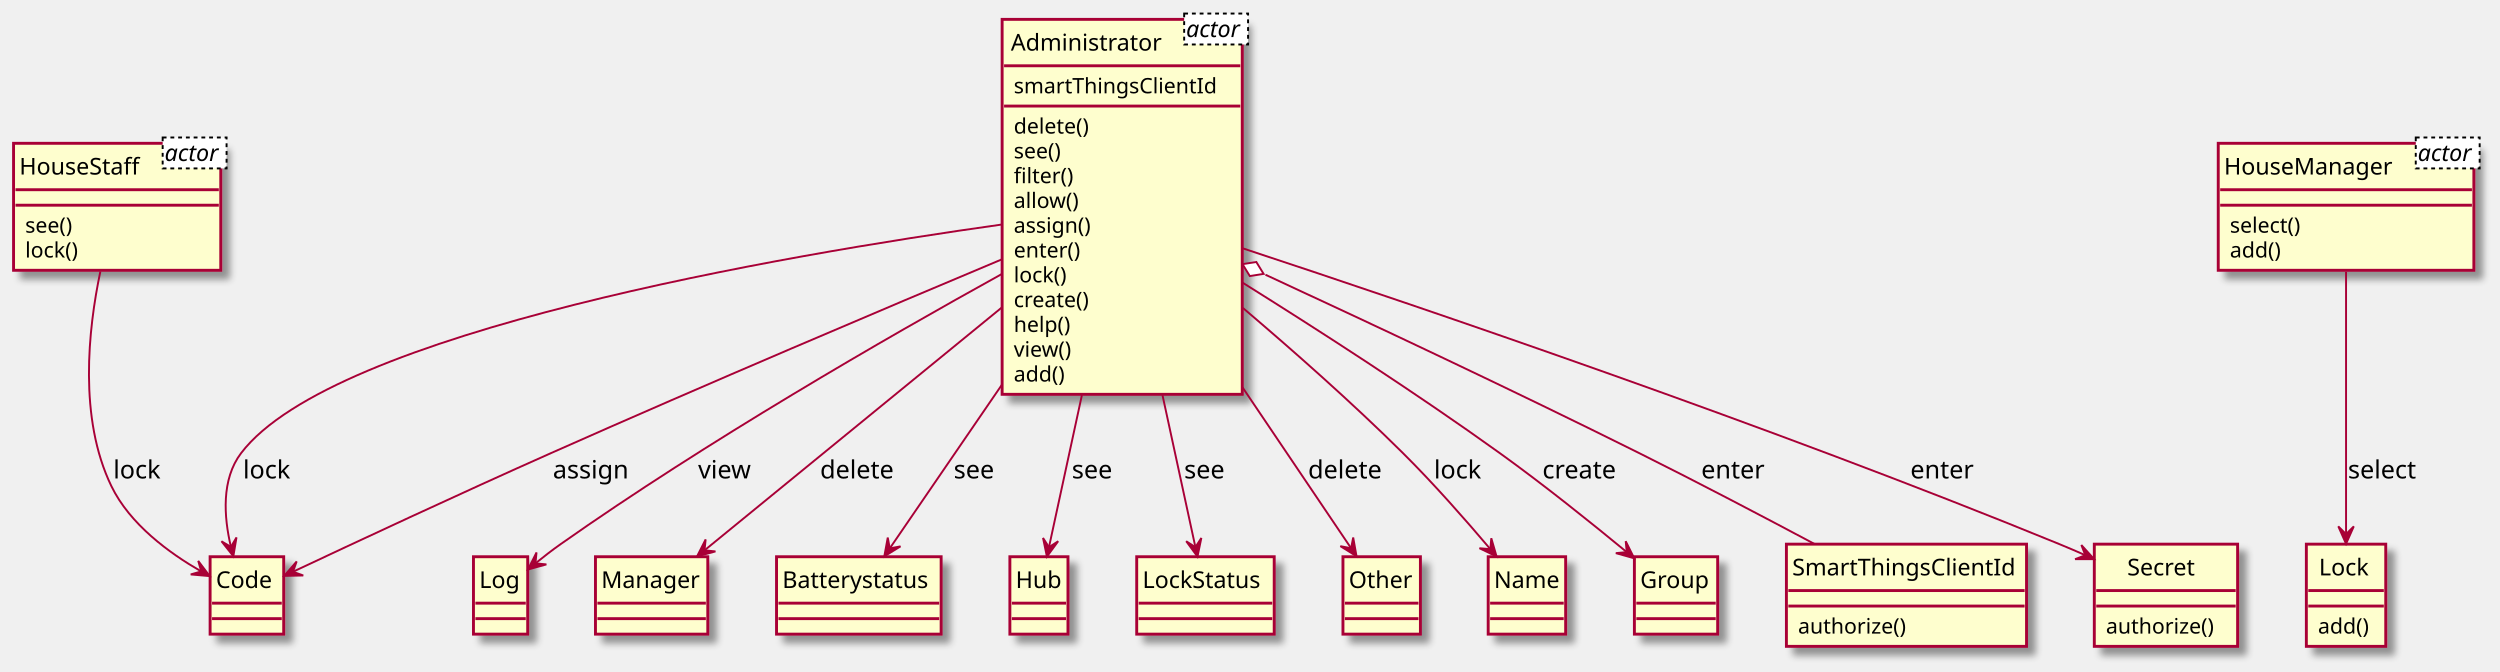
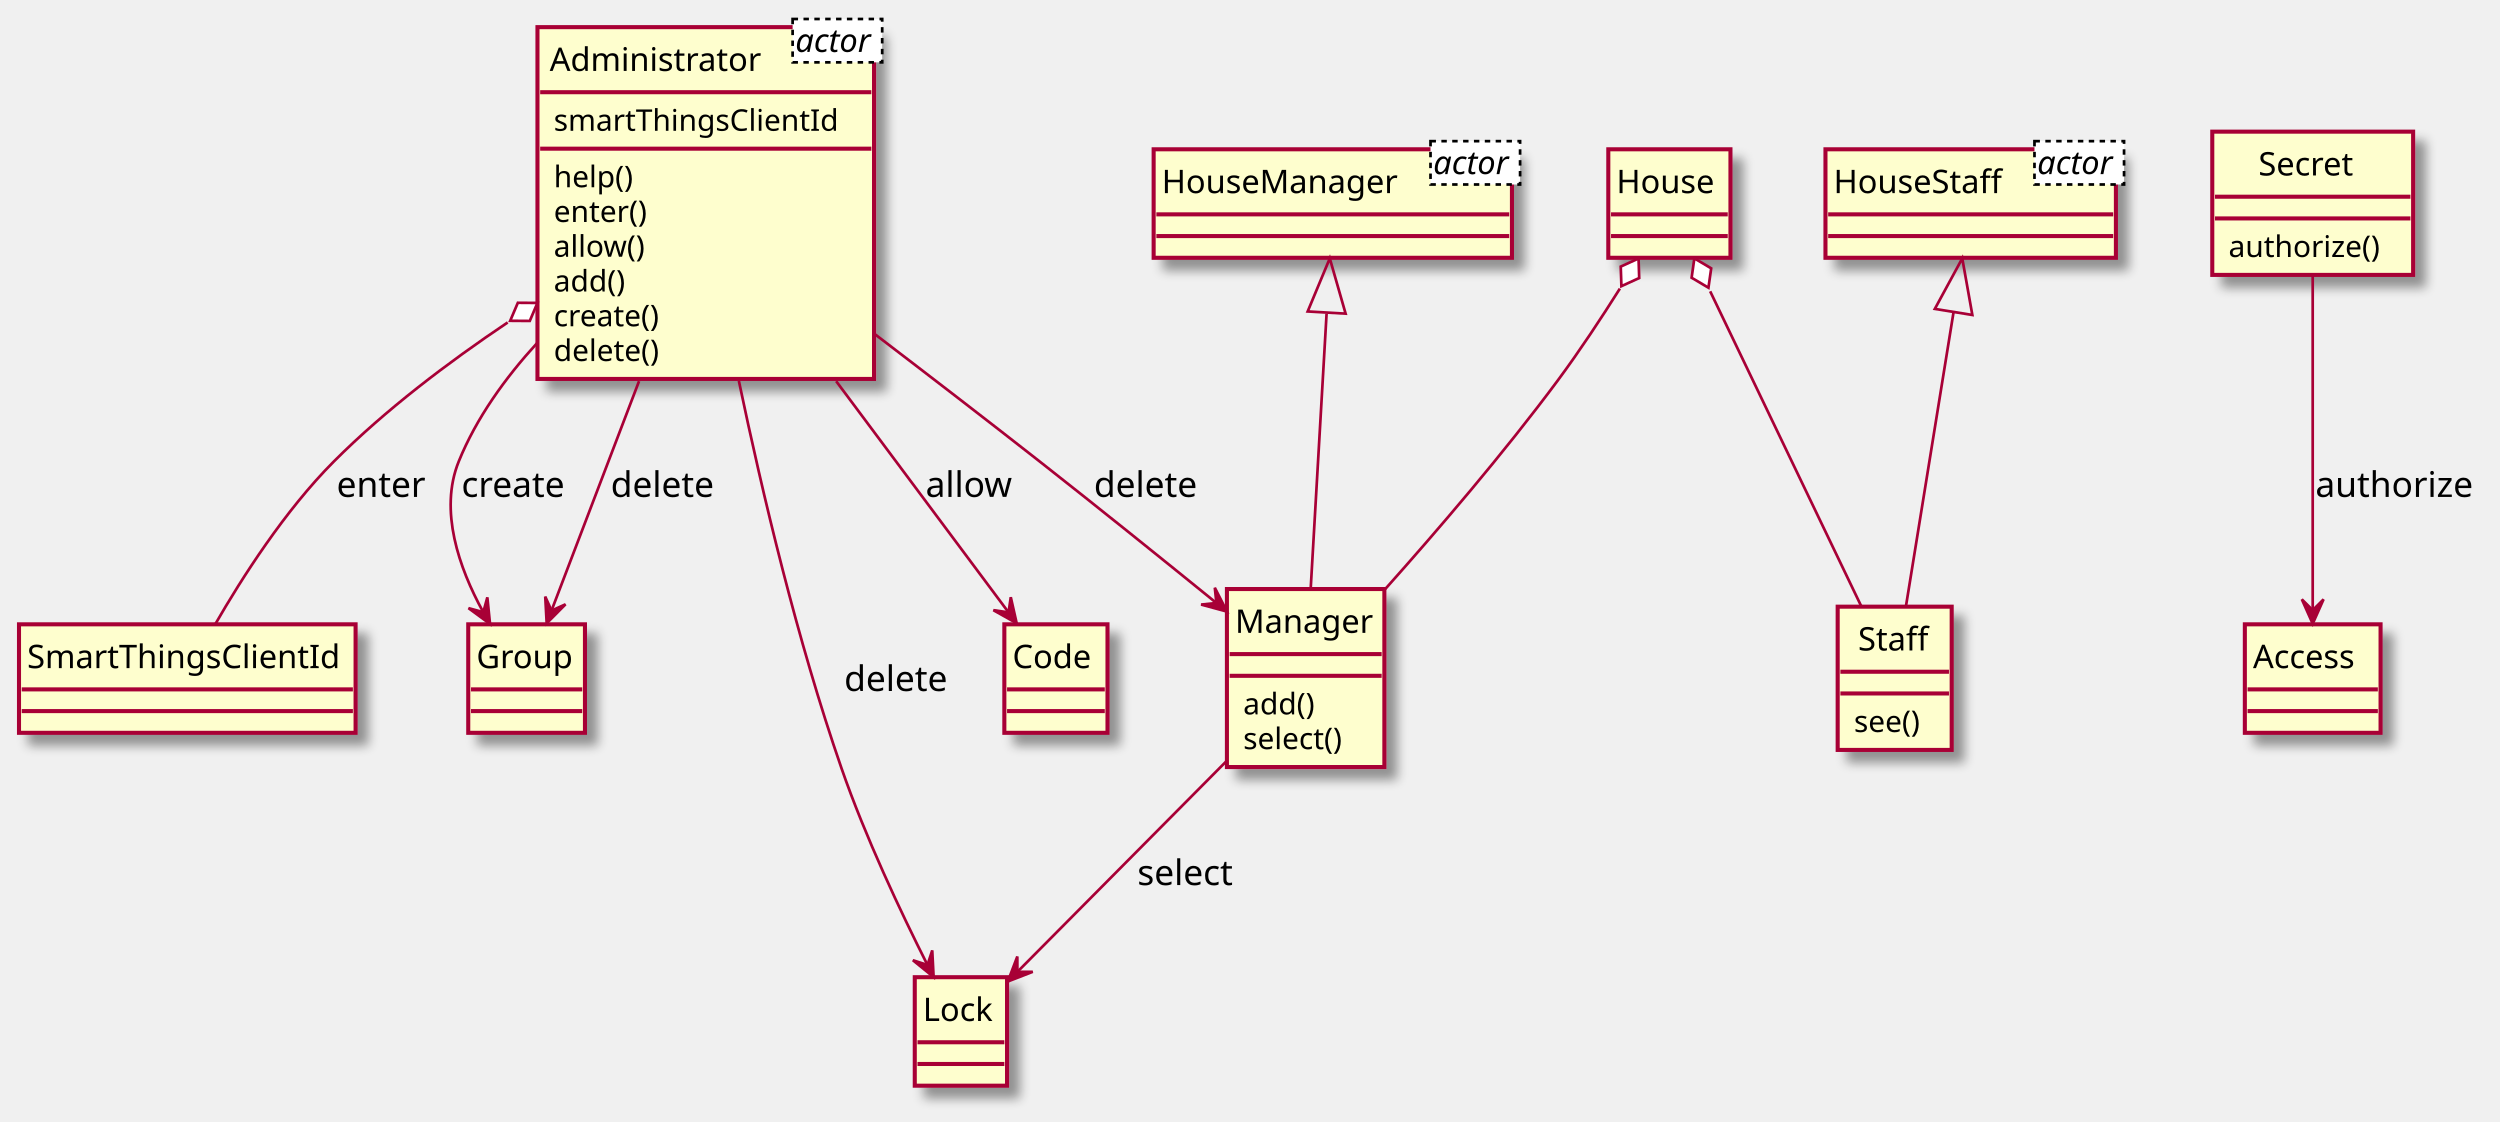
- <svg xmlns="http://www.w3.org/2000/svg" contentScriptType="application/ecmascript" contentStyleType="text/css" height="347px" preserveAspectRatio="none" style="width:1291px;height:347px;background:#FFFFFF;" version="1.1" viewBox="0 0 1291 347" width="1291px" zoomAndPan="magnify">
+ <svg xmlns="http://www.w3.org/2000/svg" contentScriptType="application/ecmascript" contentStyleType="text/css" height="413px" preserveAspectRatio="none" style="width:921px;height:413px;background:#FFFFFF;" version="1.1" viewBox="0 0 921 413" width="921px" zoomAndPan="magnify">
  <defs>
-     <filter height="300%" id="f1uof6dfcktvl4" width="300%" x="-1" y="-1">
+     <filter height="300%" id="f1dn202j6bb2bp" width="300%" x="-1" y="-1">
      <feGaussianBlur result="blurOut" stdDeviation="2.0" />
      <feColorMatrix in="blurOut" result="blurOut2" type="matrix" values="0 0 0 0 0 0 0 0 0 0 0 0 0 0 0 0 0 0 .4 0" />
      <feOffset dx="4.0" dy="4.0" in="blurOut2" result="blurOut3" />
      <feBlend in="SourceGraphic" in2="blurOut3" mode="normal" />
    </filter>
  </defs>
  <g>
-     <rect codeLine="9" fill="#FEFECE" filter="url(#f1uof6dfcktvl4)" height="193.625" id="Administrator" style="stroke:#A80036;stroke-width:1.5;" width="124" x="517.5" y="10" />
-     <text fill="#000000" font-family="sans-serif" font-size="12" lengthAdjust="spacing" textLength="80" x="522" y="26.139">Administrator</text>
-     <rect fill="#FFFFFF" height="15.969" style="stroke:#000000;stroke-width:1.0;stroke-dasharray:2.0,2.0;" width="33" x="611.5" y="7" />
-     <text fill="#000000" font-family="sans-serif" font-size="12" font-style="italic" lengthAdjust="spacing" textLength="31" x="612.5" y="19.139">actor</text>
-     <line style="stroke:#A80036;stroke-width:1.5;" x1="518.5" x2="640.5" y1="33.969" y2="33.969" />
-     <text fill="#000000" font-family="sans-serif" font-size="11" lengthAdjust="spacing" textLength="112" x="523.5" y="48.179">smartThingsClientId</text>
-     <line style="stroke:#A80036;stroke-width:1.5;" x1="518.5" x2="640.5" y1="54.773" y2="54.773" />
-     <text fill="#000000" font-family="sans-serif" font-size="11" lengthAdjust="spacing" textLength="46" x="523.5" y="68.984">delete()</text>
-     <text fill="#000000" font-family="sans-serif" font-size="11" lengthAdjust="spacing" textLength="30" x="523.5" y="81.789">see()</text>
-     <text fill="#000000" font-family="sans-serif" font-size="11" lengthAdjust="spacing" textLength="34" x="523.5" y="94.593">filter()</text>
-     <text fill="#000000" font-family="sans-serif" font-size="11" lengthAdjust="spacing" textLength="37" x="523.5" y="107.398">allow()</text>
-     <text fill="#000000" font-family="sans-serif" font-size="11" lengthAdjust="spacing" textLength="44" x="523.5" y="120.203">assign()</text>
-     <text fill="#000000" font-family="sans-serif" font-size="11" lengthAdjust="spacing" textLength="39" x="523.5" y="133.007">enter()</text>
-     <text fill="#000000" font-family="sans-serif" font-size="11" lengthAdjust="spacing" textLength="30" x="523.5" y="145.812">lock()</text>
-     <text fill="#000000" font-family="sans-serif" font-size="11" lengthAdjust="spacing" textLength="45" x="523.5" y="158.617">create()</text>
-     <text fill="#000000" font-family="sans-serif" font-size="11" lengthAdjust="spacing" textLength="33" x="523.5" y="171.421">help()</text>
-     <text fill="#000000" font-family="sans-serif" font-size="11" lengthAdjust="spacing" textLength="35" x="523.5" y="184.226">view()</text>
-     <text fill="#000000" font-family="sans-serif" font-size="11" lengthAdjust="spacing" textLength="29" x="523.5" y="197.031">add()</text>
-     <rect codeLine="31" fill="#FEFECE" filter="url(#f1uof6dfcktvl4)" height="65.578" id="HouseManager" style="stroke:#A80036;stroke-width:1.5;" width="132" x="1145.5" y="74" />
-     <text fill="#000000" font-family="sans-serif" font-size="12" lengthAdjust="spacing" textLength="91" x="1148.5" y="90.139">HouseManager</text>
-     <rect fill="#FFFFFF" height="15.969" style="stroke:#000000;stroke-width:1.0;stroke-dasharray:2.0,2.0;" width="33" x="1247.5" y="71" />
-     <text fill="#000000" font-family="sans-serif" font-size="12" font-style="italic" lengthAdjust="spacing" textLength="31" x="1248.5" y="83.139">actor</text>
-     <line style="stroke:#A80036;stroke-width:1.5;" x1="1146.5" x2="1276.5" y1="97.969" y2="97.969" />
-     <line style="stroke:#A80036;stroke-width:1.5;" x1="1146.5" x2="1276.5" y1="105.969" y2="105.969" />
-     <text fill="#000000" font-family="sans-serif" font-size="11" lengthAdjust="spacing" textLength="43" x="1151.5" y="120.179">select()</text>
-     <text fill="#000000" font-family="sans-serif" font-size="11" lengthAdjust="spacing" textLength="29" x="1151.5" y="132.984">add()</text>
-     <rect codeLine="35" fill="#FEFECE" filter="url(#f1uof6dfcktvl4)" height="65.578" id="HouseStaff" style="stroke:#A80036;stroke-width:1.5;" width="107" x="7" y="74" />
-     <text fill="#000000" font-family="sans-serif" font-size="12" lengthAdjust="spacing" textLength="66" x="10" y="90.139">HouseStaff</text>
-     <rect fill="#FFFFFF" height="15.969" style="stroke:#000000;stroke-width:1.0;stroke-dasharray:2.0,2.0;" width="33" x="84" y="71" />
-     <text fill="#000000" font-family="sans-serif" font-size="12" font-style="italic" lengthAdjust="spacing" textLength="31" x="85" y="83.139">actor</text>
-     <line style="stroke:#A80036;stroke-width:1.5;" x1="8" x2="113" y1="97.969" y2="97.969" />
-     <line style="stroke:#A80036;stroke-width:1.5;" x1="8" x2="113" y1="105.969" y2="105.969" />
-     <text fill="#000000" font-family="sans-serif" font-size="11" lengthAdjust="spacing" textLength="30" x="13" y="120.179">see()</text>
-     <text fill="#000000" font-family="sans-serif" font-size="11" lengthAdjust="spacing" textLength="30" x="13" y="132.984">lock()</text>
-     <rect codeLine="22" fill="#FEFECE" filter="url(#f1uof6dfcktvl4)" height="52.773" id="Secret" style="stroke:#A80036;stroke-width:1.5;" width="74" x="1081.5" y="281" />
-     <text fill="#000000" font-family="sans-serif" font-size="12" lengthAdjust="spacing" textLength="40" x="1098.5" y="297.139">Secret</text>
-     <line style="stroke:#A80036;stroke-width:1.5;" x1="1082.5" x2="1154.5" y1="304.969" y2="304.969" />
-     <line style="stroke:#A80036;stroke-width:1.5;" x1="1082.5" x2="1154.5" y1="312.969" y2="312.969" />
-     <text fill="#000000" font-family="sans-serif" font-size="11" lengthAdjust="spacing" textLength="62" x="1087.5" y="327.179">authorize()</text>
-     <rect codeLine="25" fill="#FEFECE" filter="url(#f1uof6dfcktvl4)" height="39.969" id="Code" style="stroke:#A80036;stroke-width:1.5;" width="38" x="108.5" y="287.5" />
-     <text fill="#000000" font-family="sans-serif" font-size="12" lengthAdjust="spacing" textLength="32" x="111.5" y="303.639">Code</text>
-     <line style="stroke:#A80036;stroke-width:1.5;" x1="109.5" x2="145.5" y1="311.469" y2="311.469" />
-     <line style="stroke:#A80036;stroke-width:1.5;" x1="109.5" x2="145.5" y1="319.469" y2="319.469" />
-     <rect codeLine="27" fill="#FEFECE" filter="url(#f1uof6dfcktvl4)" height="39.969" id="Log" style="stroke:#A80036;stroke-width:1.5;" width="28" x="244.5" y="287.5" />
-     <text fill="#000000" font-family="sans-serif" font-size="12" lengthAdjust="spacing" textLength="22" x="247.5" y="303.639">Log</text>
-     <line style="stroke:#A80036;stroke-width:1.5;" x1="245.5" x2="271.5" y1="311.469" y2="311.469" />
-     <line style="stroke:#A80036;stroke-width:1.5;" x1="245.5" x2="271.5" y1="319.469" y2="319.469" />
-     <rect codeLine="29" fill="#FEFECE" filter="url(#f1uof6dfcktvl4)" height="39.969" id="Manager" style="stroke:#A80036;stroke-width:1.5;" width="58" x="307.5" y="287.5" />
-     <text fill="#000000" font-family="sans-serif" font-size="12" lengthAdjust="spacing" textLength="52" x="310.5" y="303.639">Manager</text>
-     <line style="stroke:#A80036;stroke-width:1.5;" x1="308.5" x2="364.5" y1="311.469" y2="311.469" />
-     <line style="stroke:#A80036;stroke-width:1.5;" x1="308.5" x2="364.5" y1="319.469" y2="319.469" />
-     <rect codeLine="39" fill="#FEFECE" filter="url(#f1uof6dfcktvl4)" height="39.969" id="Batterystatus" style="stroke:#A80036;stroke-width:1.5;" width="85" x="401" y="287.5" />
-     <text fill="#000000" font-family="sans-serif" font-size="12" lengthAdjust="spacing" textLength="79" x="404" y="303.639">Batterystatus</text>
-     <line style="stroke:#A80036;stroke-width:1.5;" x1="402" x2="485" y1="311.469" y2="311.469" />
-     <line style="stroke:#A80036;stroke-width:1.5;" x1="402" x2="485" y1="319.469" y2="319.469" />
-     <rect codeLine="41" fill="#FEFECE" filter="url(#f1uof6dfcktvl4)" height="39.969" id="Hub" style="stroke:#A80036;stroke-width:1.5;" width="30" x="521.5" y="287.5" />
-     <text fill="#000000" font-family="sans-serif" font-size="12" lengthAdjust="spacing" textLength="24" x="524.5" y="303.639">Hub</text>
-     <line style="stroke:#A80036;stroke-width:1.5;" x1="522.5" x2="550.5" y1="311.469" y2="311.469" />
-     <line style="stroke:#A80036;stroke-width:1.5;" x1="522.5" x2="550.5" y1="319.469" y2="319.469" />
-     <rect codeLine="43" fill="#FEFECE" filter="url(#f1uof6dfcktvl4)" height="39.969" id="LockStatus" style="stroke:#A80036;stroke-width:1.5;" width="71" x="587" y="287.5" />
-     <text fill="#000000" font-family="sans-serif" font-size="12" lengthAdjust="spacing" textLength="65" x="590" y="303.639">LockStatus</text>
-     <line style="stroke:#A80036;stroke-width:1.5;" x1="588" x2="657" y1="311.469" y2="311.469" />
-     <line style="stroke:#A80036;stroke-width:1.5;" x1="588" x2="657" y1="319.469" y2="319.469" />
-     <rect codeLine="45" fill="#FEFECE" filter="url(#f1uof6dfcktvl4)" height="39.969" id="Other" style="stroke:#A80036;stroke-width:1.5;" width="40" x="693.5" y="287.5" />
-     <text fill="#000000" font-family="sans-serif" font-size="12" lengthAdjust="spacing" textLength="34" x="696.5" y="303.639">Other</text>
-     <line style="stroke:#A80036;stroke-width:1.5;" x1="694.5" x2="732.5" y1="311.469" y2="311.469" />
-     <line style="stroke:#A80036;stroke-width:1.5;" x1="694.5" x2="732.5" y1="319.469" y2="319.469" />
-     <rect codeLine="47" fill="#FEFECE" filter="url(#f1uof6dfcktvl4)" height="39.969" id="Name" style="stroke:#A80036;stroke-width:1.5;" width="40" x="768.5" y="287.5" />
-     <text fill="#000000" font-family="sans-serif" font-size="12" lengthAdjust="spacing" textLength="34" x="771.5" y="303.639">Name</text>
-     <line style="stroke:#A80036;stroke-width:1.5;" x1="769.5" x2="807.5" y1="311.469" y2="311.469" />
-     <line style="stroke:#A80036;stroke-width:1.5;" x1="769.5" x2="807.5" y1="319.469" y2="319.469" />
-     <rect codeLine="49" fill="#FEFECE" filter="url(#f1uof6dfcktvl4)" height="52.773" id="Lock" style="stroke:#A80036;stroke-width:1.5;" width="41" x="1191" y="281" />
-     <text fill="#000000" font-family="sans-serif" font-size="12" lengthAdjust="spacing" textLength="28" x="1197.5" y="297.139">Lock</text>
-     <line style="stroke:#A80036;stroke-width:1.5;" x1="1192" x2="1231" y1="304.969" y2="304.969" />
-     <line style="stroke:#A80036;stroke-width:1.5;" x1="1192" x2="1231" y1="312.969" y2="312.969" />
-     <text fill="#000000" font-family="sans-serif" font-size="11" lengthAdjust="spacing" textLength="29" x="1197" y="327.179">add()</text>
-     <rect codeLine="52" fill="#FEFECE" filter="url(#f1uof6dfcktvl4)" height="39.969" id="Group" style="stroke:#A80036;stroke-width:1.5;" width="43" x="844" y="287.5" />
-     <text fill="#000000" font-family="sans-serif" font-size="12" lengthAdjust="spacing" textLength="37" x="847" y="303.639">Group</text>
-     <line style="stroke:#A80036;stroke-width:1.5;" x1="845" x2="886" y1="311.469" y2="311.469" />
-     <line style="stroke:#A80036;stroke-width:1.5;" x1="845" x2="886" y1="319.469" y2="319.469" />
-     <rect codeLine="54" fill="#FEFECE" filter="url(#f1uof6dfcktvl4)" height="52.773" id="SmartThingsClientId" style="stroke:#A80036;stroke-width:1.5;" width="124" x="922.5" y="281" />
-     <text fill="#000000" font-family="sans-serif" font-size="12" lengthAdjust="spacing" textLength="118" x="925.5" y="297.139">SmartThingsClientId</text>
-     <line style="stroke:#A80036;stroke-width:1.5;" x1="923.5" x2="1045.5" y1="304.969" y2="304.969" />
-     <line style="stroke:#A80036;stroke-width:1.5;" x1="923.5" x2="1045.5" y1="312.969" y2="312.969" />
-     <text fill="#000000" font-family="sans-serif" font-size="11" lengthAdjust="spacing" textLength="62" x="928.5" y="327.179">authorize()</text>
-     <path codeLine="57" d="M1211.5,140.334 C1211.5,177.715 1211.5,238.801 1211.5,275.574 " fill="none" id="HouseManager-to-Lock" style="stroke:#A80036;stroke-width:1.0;" />
-     <polygon fill="#A80036" points="1211.5,280.817,1215.5,271.817,1211.5,275.817,1207.5,271.817,1211.5,280.817" style="stroke:#A80036;stroke-width:1.0;" />
-     <text fill="#000000" font-family="sans-serif" font-size="13" lengthAdjust="spacing" textLength="38" x="1212.5" y="247.067">select</text>
-     <path codeLine="58" d="M558.693,204.052 C552.396,233.122 546.019,262.558 541.727,282.37 " fill="none" id="Administrator-to-Hub" style="stroke:#A80036;stroke-width:1.0;" />
-     <polygon fill="#A80036" points="540.628,287.445,546.443,279.495,541.687,282.558,538.624,277.802,540.628,287.445" style="stroke:#A80036;stroke-width:1.0;" />
-     <text fill="#000000" font-family="sans-serif" font-size="13" lengthAdjust="spacing" textLength="23" x="553.5" y="247.067">see</text>
-     <path codeLine="59" d="M517.339,115.945 C404.258,131.812 172.141,171.374 124.5,234 C114.221,247.512 115.596,266.889 119.203,282.212 " fill="none" id="Administrator-to-Code" style="stroke:#A80036;stroke-width:1.0;" />
-     <polygon fill="#A80036" points="120.498,287.239,122.125,277.526,119.25,282.397,114.379,279.522,120.498,287.239" style="stroke:#A80036;stroke-width:1.0;" />
-     <text fill="#000000" font-family="sans-serif" font-size="13" lengthAdjust="spacing" textLength="25" x="125.5" y="247.067">lock</text>
-     <path codeLine="70" d="M517.404,133.907 C457.549,159.024 364.53,198.44 284.5,234 C237.102,255.061 182.177,280.713 151.47,295.169 " fill="none" id="Administrator-to-Code-1" style="stroke:#A80036;stroke-width:1.0;" />
-     <polygon fill="#A80036" points="146.754,297.39,156.601,297.175,151.278,295.26,153.192,289.937,146.754,297.39" style="stroke:#A80036;stroke-width:1.0;" />
-     <text fill="#000000" font-family="sans-serif" font-size="13" lengthAdjust="spacing" textLength="41" x="285.5" y="247.067">assign</text>
-     <path codeLine="60" d="M653.481,141.878 C707.304,166.775 781.779,201.746 846.5,234 C876.899,249.149 910.658,266.869 937.177,280.998 " fill="none" id="Administrator-backto-SmartThingsClientId" style="stroke:#A80036;stroke-width:1.0;" />
-     <polygon fill="#FFFFFF" points="641.637,136.407,645.407,142.554,652.531,141.439,648.761,135.292,641.637,136.407" style="stroke:#A80036;stroke-width:1.0;" />
-     <text fill="#000000" font-family="sans-serif" font-size="13" lengthAdjust="spacing" textLength="34" x="878.5" y="247.067">enter</text>
-     <path codeLine="61" d="M641.684,128.211 C734.472,158.82 914.242,219.871 1063.5,281 C1067.79,282.758 1072.24,284.666 1076.65,286.62 " fill="none" id="Administrator-to-Secret" style="stroke:#A80036;stroke-width:1.0;" />
-     <polygon fill="#A80036" points="1081.42,288.755,1074.82,281.444,1076.851,286.724,1071.571,288.755,1081.42,288.755" style="stroke:#A80036;stroke-width:1.0;" />
-     <text fill="#000000" font-family="sans-serif" font-size="13" lengthAdjust="spacing" textLength="34" x="986.5" y="247.067">enter</text>
-     <path codeLine="62" d="M517.279,141.529 C457.381,174.631 365.017,227.869 289.5,281 C285.225,284.007 280.795,287.442 276.666,290.794 " fill="none" id="Administrator-to-Log" style="stroke:#A80036;stroke-width:1.0;" />
-     <polygon fill="#A80036" points="272.655,294.1,282.144,291.46,276.513,290.919,277.054,285.288,272.655,294.1" style="stroke:#A80036;stroke-width:1.0;" />
-     <text fill="#000000" font-family="sans-serif" font-size="13" lengthAdjust="spacing" textLength="30" x="360.5" y="247.067">view</text>
-     <path codeLine="63" d="M641.782,158.989 C668.025,181.264 698.459,208.161 724.5,234 C740.405,249.781 757.12,268.811 769.478,283.414 " fill="none" id="Administrator-to-Name" style="stroke:#A80036;stroke-width:1.0;" />
-     <polygon fill="#A80036" points="772.844,287.409,770.103,277.949,769.622,283.586,763.986,283.105,772.844,287.409" style="stroke:#A80036;stroke-width:1.0;" />
-     <text fill="#000000" font-family="sans-serif" font-size="13" lengthAdjust="spacing" textLength="25" x="740.5" y="247.067">lock</text>
-     <path codeLine="64" d="M641.582,145.917 C680.42,170.172 731.133,202.83 774.5,234 C797.221,250.331 821.998,270.216 839.953,285.027 " fill="none" id="Administrator-to-Group" style="stroke:#A80036;stroke-width:1.0;" />
-     <polygon fill="#A80036" points="843.905,288.297,839.52,279.478,840.052,285.11,834.421,285.642,843.905,288.297" style="stroke:#A80036;stroke-width:1.0;" />
-     <text fill="#000000" font-family="sans-serif" font-size="13" lengthAdjust="spacing" textLength="41" x="796.5" y="247.067">create</text>
-     <path codeLine="65" d="M600.307,204.052 C606.604,233.122 612.981,262.558 617.273,282.37 " fill="none" id="Administrator-to-LockStatus" style="stroke:#A80036;stroke-width:1.0;" />
-     <polygon fill="#A80036" points="618.372,287.445,620.376,277.802,617.313,282.558,612.557,279.495,618.372,287.445" style="stroke:#A80036;stroke-width:1.0;" />
-     <text fill="#000000" font-family="sans-serif" font-size="13" lengthAdjust="spacing" textLength="23" x="611.5" y="247.067">see</text>
-     <path codeLine="66" d="M517.47,198.537 C496.148,229.657 474.038,261.928 459.61,282.986 " fill="none" id="Administrator-to-Batterystatus" style="stroke:#A80036;stroke-width:1.0;" />
-     <polygon fill="#A80036" points="456.651,287.305,465.038,282.142,459.477,283.18,458.438,277.62,456.651,287.305" style="stroke:#A80036;stroke-width:1.0;" />
-     <text fill="#000000" font-family="sans-serif" font-size="13" lengthAdjust="spacing" textLength="23" x="492.5" y="247.067">see</text>
-     <path codeLine="67" d="M517.237,158.861 C467.715,199.314 400.81,253.967 363.865,284.147 " fill="none" id="Administrator-to-Manager" style="stroke:#A80036;stroke-width:1.0;" />
-     <polygon fill="#A80036" points="359.948,287.346,369.449,284.751,363.82,284.183,364.388,278.555,359.948,287.346" style="stroke:#A80036;stroke-width:1.0;" />
-     <text fill="#000000" font-family="sans-serif" font-size="13" lengthAdjust="spacing" textLength="40" x="423.5" y="247.067">delete</text>
-     <path codeLine="68" d="M641.597,199.986 C662.305,230.663 683.641,262.269 697.636,283 " fill="none" id="Administrator-to-Other" style="stroke:#A80036;stroke-width:1.0;" />
-     <polygon fill="#A80036" points="700.508,287.254,698.788,277.557,697.71,283.11,692.157,282.033,700.508,287.254" style="stroke:#A80036;stroke-width:1.0;" />
-     <text fill="#000000" font-family="sans-serif" font-size="13" lengthAdjust="spacing" textLength="40" x="675.5" y="247.067">delete</text>
-     <path codeLine="69" d="M51.829,140.158 C45.475,170.359 40.589,216.011 57.5,251 C67.062,270.784 87.48,285.668 103.81,295.017 " fill="none" id="HouseStaff-to-Code" style="stroke:#A80036;stroke-width:1.0;" />
-     <polygon fill="#A80036" points="108.295,297.507,102.367,289.642,103.923,295.08,98.485,296.636,108.295,297.507" style="stroke:#A80036;stroke-width:1.0;" />
-     <text fill="#000000" font-family="sans-serif" font-size="13" lengthAdjust="spacing" textLength="25" x="58.5" y="247.067">lock</text>
+     <rect codeLine="14" fill="#FEFECE" filter="url(#f1dn202j6bb2bp)" height="129.602" id="Administrator" style="stroke:#A80036;stroke-width:1.5;" width="124" x="198" y="10" />
+     <text fill="#000000" font-family="sans-serif" font-size="12" lengthAdjust="spacing" textLength="80" x="202.5" y="26.139">Administrator</text>
+     <rect fill="#FFFFFF" height="15.969" style="stroke:#000000;stroke-width:1.0;stroke-dasharray:2.0,2.0;" width="33" x="292" y="7" />
+     <text fill="#000000" font-family="sans-serif" font-size="12" font-style="italic" lengthAdjust="spacing" textLength="31" x="293" y="19.139">actor</text>
+     <line style="stroke:#A80036;stroke-width:1.5;" x1="199" x2="321" y1="33.969" y2="33.969" />
+     <text fill="#000000" font-family="sans-serif" font-size="11" lengthAdjust="spacing" textLength="112" x="204" y="48.179">smartThingsClientId</text>
+     <line style="stroke:#A80036;stroke-width:1.5;" x1="199" x2="321" y1="54.773" y2="54.773" />
+     <text fill="#000000" font-family="sans-serif" font-size="11" lengthAdjust="spacing" textLength="33" x="204" y="68.984">help()</text>
+     <text fill="#000000" font-family="sans-serif" font-size="11" lengthAdjust="spacing" textLength="39" x="204" y="81.789">enter()</text>
+     <text fill="#000000" font-family="sans-serif" font-size="11" lengthAdjust="spacing" textLength="37" x="204" y="94.593">allow()</text>
+     <text fill="#000000" font-family="sans-serif" font-size="11" lengthAdjust="spacing" textLength="29" x="204" y="107.398">add()</text>
+     <text fill="#000000" font-family="sans-serif" font-size="11" lengthAdjust="spacing" textLength="45" x="204" y="120.203">create()</text>
+     <text fill="#000000" font-family="sans-serif" font-size="11" lengthAdjust="spacing" textLength="46" x="204" y="133.007">delete()</text>
+     <rect codeLine="39" fill="#FEFECE" filter="url(#f1dn202j6bb2bp)" height="39.969" id="HouseManager" style="stroke:#A80036;stroke-width:1.5;" width="132" x="425" y="55" />
+     <text fill="#000000" font-family="sans-serif" font-size="12" lengthAdjust="spacing" textLength="91" x="428" y="71.139">HouseManager</text>
+     <rect fill="#FFFFFF" height="15.969" style="stroke:#000000;stroke-width:1.0;stroke-dasharray:2.0,2.0;" width="33" x="527" y="52" />
+     <text fill="#000000" font-family="sans-serif" font-size="12" font-style="italic" lengthAdjust="spacing" textLength="31" x="528" y="64.139">actor</text>
+     <line style="stroke:#A80036;stroke-width:1.5;" x1="426" x2="556" y1="78.969" y2="78.969" />
+     <line style="stroke:#A80036;stroke-width:1.5;" x1="426" x2="556" y1="86.969" y2="86.969" />
+     <rect codeLine="41" fill="#FEFECE" filter="url(#f1dn202j6bb2bp)" height="39.969" id="HouseStaff" style="stroke:#A80036;stroke-width:1.5;" width="107" x="672.5" y="55" />
+     <text fill="#000000" font-family="sans-serif" font-size="12" lengthAdjust="spacing" textLength="66" x="675.5" y="71.139">HouseStaff</text>
+     <rect fill="#FFFFFF" height="15.969" style="stroke:#000000;stroke-width:1.0;stroke-dasharray:2.0,2.0;" width="33" x="749.5" y="52" />
+     <text fill="#000000" font-family="sans-serif" font-size="12" font-style="italic" lengthAdjust="spacing" textLength="31" x="750.5" y="64.139">actor</text>
+     <line style="stroke:#A80036;stroke-width:1.5;" x1="673.5" x2="778.5" y1="78.969" y2="78.969" />
+     <line style="stroke:#A80036;stroke-width:1.5;" x1="673.5" x2="778.5" y1="86.969" y2="86.969" />
+     <rect codeLine="9" fill="#FEFECE" filter="url(#f1dn202j6bb2bp)" height="39.969" id="House" style="stroke:#A80036;stroke-width:1.5;" width="45" x="592.5" y="55" />
+     <text fill="#000000" font-family="sans-serif" font-size="12" lengthAdjust="spacing" textLength="39" x="595.5" y="71.139">House</text>
+     <line style="stroke:#A80036;stroke-width:1.5;" x1="593.5" x2="636.5" y1="78.969" y2="78.969" />
+     <line style="stroke:#A80036;stroke-width:1.5;" x1="593.5" x2="636.5" y1="86.969" y2="86.969" />
+     <rect codeLine="11" fill="#FEFECE" filter="url(#f1dn202j6bb2bp)" height="52.773" id="Staff" style="stroke:#A80036;stroke-width:1.5;" width="42" x="677" y="223.5" />
+     <text fill="#000000" font-family="sans-serif" font-size="12" lengthAdjust="spacing" textLength="27" x="684.5" y="239.639">Staff</text>
+     <line style="stroke:#A80036;stroke-width:1.5;" x1="678" x2="718" y1="247.469" y2="247.469" />
+     <line style="stroke:#A80036;stroke-width:1.5;" x1="678" x2="718" y1="255.469" y2="255.469" />
+     <text fill="#000000" font-family="sans-serif" font-size="11" lengthAdjust="spacing" textLength="30" x="683" y="269.679">see()</text>
+     <rect codeLine="22" fill="#FEFECE" filter="url(#f1dn202j6bb2bp)" height="52.773" id="Secret" style="stroke:#A80036;stroke-width:1.5;" width="74" x="815" y="48.5" />
+     <text fill="#000000" font-family="sans-serif" font-size="12" lengthAdjust="spacing" textLength="40" x="832" y="64.639">Secret</text>
+     <line style="stroke:#A80036;stroke-width:1.5;" x1="816" x2="888" y1="72.469" y2="72.469" />
+     <line style="stroke:#A80036;stroke-width:1.5;" x1="816" x2="888" y1="80.469" y2="80.469" />
+     <text fill="#000000" font-family="sans-serif" font-size="11" lengthAdjust="spacing" textLength="62" x="821" y="94.679">authorize()</text>
+     <rect codeLine="25" fill="#FEFECE" filter="url(#f1dn202j6bb2bp)" height="39.969" id="Access" style="stroke:#A80036;stroke-width:1.5;" width="50" x="827" y="230" />
+     <text fill="#000000" font-family="sans-serif" font-size="12" lengthAdjust="spacing" textLength="44" x="830" y="246.139">Access</text>
+     <line style="stroke:#A80036;stroke-width:1.5;" x1="828" x2="876" y1="253.969" y2="253.969" />
+     <line style="stroke:#A80036;stroke-width:1.5;" x1="828" x2="876" y1="261.969" y2="261.969" />
+     <rect codeLine="27" fill="#FEFECE" filter="url(#f1dn202j6bb2bp)" height="65.578" id="Manager" style="stroke:#A80036;stroke-width:1.5;" width="58" x="452" y="217" />
+     <text fill="#000000" font-family="sans-serif" font-size="12" lengthAdjust="spacing" textLength="52" x="455" y="233.139">Manager</text>
+     <line style="stroke:#A80036;stroke-width:1.5;" x1="453" x2="509" y1="240.969" y2="240.969" />
+     <line style="stroke:#A80036;stroke-width:1.5;" x1="453" x2="509" y1="248.969" y2="248.969" />
+     <text fill="#000000" font-family="sans-serif" font-size="11" lengthAdjust="spacing" textLength="29" x="458" y="263.179">add()</text>
+     <text fill="#000000" font-family="sans-serif" font-size="11" lengthAdjust="spacing" textLength="43" x="458" y="275.984">select()</text>
+     <rect codeLine="31" fill="#FEFECE" filter="url(#f1dn202j6bb2bp)" height="39.969" id="Lock" style="stroke:#A80036;stroke-width:1.5;" width="34" x="337" y="360" />
+     <text fill="#000000" font-family="sans-serif" font-size="12" lengthAdjust="spacing" textLength="28" x="340" y="376.139">Lock</text>
+     <line style="stroke:#A80036;stroke-width:1.5;" x1="338" x2="370" y1="383.969" y2="383.969" />
+     <line style="stroke:#A80036;stroke-width:1.5;" x1="338" x2="370" y1="391.969" y2="391.969" />
+     <rect codeLine="33" fill="#FEFECE" filter="url(#f1dn202j6bb2bp)" height="39.969" id="Code" style="stroke:#A80036;stroke-width:1.5;" width="38" x="370" y="230" />
+     <text fill="#000000" font-family="sans-serif" font-size="12" lengthAdjust="spacing" textLength="32" x="373" y="246.139">Code</text>
+     <line style="stroke:#A80036;stroke-width:1.5;" x1="371" x2="407" y1="253.969" y2="253.969" />
+     <line style="stroke:#A80036;stroke-width:1.5;" x1="371" x2="407" y1="261.969" y2="261.969" />
+     <rect codeLine="35" fill="#FEFECE" filter="url(#f1dn202j6bb2bp)" height="39.969" id="Group" style="stroke:#A80036;stroke-width:1.5;" width="43" x="172.5" y="230" />
+     <text fill="#000000" font-family="sans-serif" font-size="12" lengthAdjust="spacing" textLength="37" x="175.5" y="246.139">Group</text>
+     <line style="stroke:#A80036;stroke-width:1.5;" x1="173.5" x2="214.5" y1="253.969" y2="253.969" />
+     <line style="stroke:#A80036;stroke-width:1.5;" x1="173.5" x2="214.5" y1="261.969" y2="261.969" />
+     <rect codeLine="37" fill="#FEFECE" filter="url(#f1dn202j6bb2bp)" height="39.969" id="SmartThingsClientId" style="stroke:#A80036;stroke-width:1.5;" width="124" x="7" y="230" />
+     <text fill="#000000" font-family="sans-serif" font-size="12" lengthAdjust="spacing" textLength="118" x="10" y="246.139">SmartThingsClientId</text>
+     <line style="stroke:#A80036;stroke-width:1.5;" x1="8" x2="130" y1="253.969" y2="253.969" />
+     <line style="stroke:#A80036;stroke-width:1.5;" x1="8" x2="130" y1="261.969" y2="261.969" />
+     <path codeLine="43" d="M235.424,140.419 C224.18,169.892 211.538,203.03 203.21,224.859 " fill="none" id="Administrator-to-Group" style="stroke:#A80036;stroke-width:1.0;" />
+     <polygon fill="#A80036" points="201.397,229.611,208.341,222.627,203.179,224.939,200.866,219.776,201.397,229.611" style="stroke:#A80036;stroke-width:1.0;" />
+     <text fill="#000000" font-family="sans-serif" font-size="13" lengthAdjust="spacing" textLength="40" x="225" y="183.067">delete</text>
+     <path codeLine="51" d="M197.905,126.332 C186.128,139.213 175.477,153.998 169,170 C161.663,188.127 169.167,209.278 177.82,225.131 " fill="none" id="Administrator-to-Group-1" style="stroke:#A80036;stroke-width:1.0;" />
+     <polygon fill="#A80036" points="180.527,229.871,179.538,220.072,178.048,225.529,172.591,224.038,180.527,229.871" style="stroke:#A80036;stroke-width:1.0;" />
+     <text fill="#000000" font-family="sans-serif" font-size="13" lengthAdjust="spacing" textLength="41" x="170" y="183.067">create</text>
+     <path codeLine="44" d="M272.198,140.332 C280.849,181.666 293.788,236.187 310,283 C318.794,308.394 331.943,336.18 341.576,355.295 " fill="none" id="Administrator-to-Lock" style="stroke:#A80036;stroke-width:1.0;" />
+     <polygon fill="#A80036" points="343.945,359.961,343.438,350.125,341.682,355.502,336.304,353.746,343.945,359.961" style="stroke:#A80036;stroke-width:1.0;" />
+     <text fill="#000000" font-family="sans-serif" font-size="13" lengthAdjust="spacing" textLength="40" x="311" y="254.567">delete</text>
+     <path codeLine="45" d="M322.184,123.027 C341.73,137.941 363.339,154.567 383,170 C404.735,187.061 428.906,206.54 447.804,221.887 " fill="none" id="Administrator-to-Manager" style="stroke:#A80036;stroke-width:1.0;" />
+     <polygon fill="#A80036" points="451.999,225.295,447.537,216.515,448.119,222.142,442.492,222.724,451.999,225.295" style="stroke:#A80036;stroke-width:1.0;" />
+     <text fill="#000000" font-family="sans-serif" font-size="13" lengthAdjust="spacing" textLength="40" x="403" y="183.067">delete</text>
+     <path codeLine="46" d="M852,101.527 C852,134.579 852,191.797 852,224.393 " fill="none" id="Secret-to-Access" style="stroke:#A80036;stroke-width:1.0;" />
+     <polygon fill="#A80036" points="852,229.794,856,220.794,852,224.794,848,220.794,852,229.794" style="stroke:#A80036;stroke-width:1.0;" />
+     <text fill="#000000" font-family="sans-serif" font-size="13" lengthAdjust="spacing" textLength="60" x="853" y="183.067">authorize</text>
+     <path codeLine="47" d="M187.026,118.792 C165.124,133.486 141.915,151.052 123,170 C104.925,188.107 89.055,213.017 79.278,229.993 " fill="none" id="Administrator-backto-SmartThingsClientId" style="stroke:#A80036;stroke-width:1.0;" />
+     <polygon fill="#FFFFFF" points="197.988,111.598,190.777,111.547,187.956,118.183,195.167,118.234,197.988,111.598" style="stroke:#A80036;stroke-width:1.0;" />
+     <text fill="#000000" font-family="sans-serif" font-size="13" lengthAdjust="spacing" textLength="34" x="124" y="183.067">enter</text>
+     <path codeLine="48" d="M308.035,140.419 C330.197,170.14 355.138,203.588 371.408,225.407 " fill="none" id="Administrator-to-Code" style="stroke:#A80036;stroke-width:1.0;" />
+     <polygon fill="#A80036" points="374.543,229.611,372.37,220.005,371.554,225.602,365.957,224.786,374.543,229.611" style="stroke:#A80036;stroke-width:1.0;" />
+     <text fill="#000000" font-family="sans-serif" font-size="13" lengthAdjust="spacing" textLength="33" x="341" y="183.067">allow</text>
+     <path codeLine="49" d="M488.712,115.587 C486.939,146.249 484.515,188.186 482.861,216.805 " fill="none" id="HouseManager-backto-Manager" style="stroke:#A80036;stroke-width:1.0;" />
+     <polygon fill="none" points="481.749,114.738,489.892,95.175,495.726,115.546,481.749,114.738" style="stroke:#A80036;stroke-width:1.0;" />
+     <path codeLine="50" d="M630.029,107.324 C645.964,140.538 670.836,192.382 685.664,223.288 " fill="none" id="House-backto-Staff" style="stroke:#A80036;stroke-width:1.0;" />
+     <polygon fill="#FFFFFF" points="624.2,95.175,623.189,102.315,629.391,105.994,630.402,98.854,624.2,95.175" style="stroke:#A80036;stroke-width:1.0;" />
+     <path codeLine="52" d="M719.669,115.119 C714.311,148.219 706.787,194.707 702.161,223.288 " fill="none" id="HouseStaff-backto-Staff" style="stroke:#A80036;stroke-width:1.0;" />
+     <polygon fill="none" points="712.791,113.8,722.897,95.175,726.611,116.037,712.791,113.8" style="stroke:#A80036;stroke-width:1.0;" />
+     <path codeLine="53" d="M451.864,280.366 C428.424,303.99 396.044,336.625 375.063,357.771 " fill="none" id="Manager-to-Lock" style="stroke:#A80036;stroke-width:1.0;" />
+     <polygon fill="#A80036" points="371.283,361.581,380.461,358.009,374.804,358.032,374.782,352.375,371.283,361.581" style="stroke:#A80036;stroke-width:1.0;" />
+     <text fill="#000000" font-family="sans-serif" font-size="13" lengthAdjust="spacing" textLength="38" x="419" y="326.067">select</text>
+     <path codeLine="54" d="M596.761,106.327 C589.932,117.169 581.908,129.336 574,140 C553.997,166.975 529.229,195.812 510.283,217.045 " fill="none" id="House-backto-Manager" style="stroke:#A80036;stroke-width:1.0;" />
+     <polygon fill="#FFFFFF" points="603.639,95.217,597.08,98.213,597.323,105.42,603.882,102.424,603.639,95.217" style="stroke:#A80036;stroke-width:1.0;" />
  </g>
</svg>
